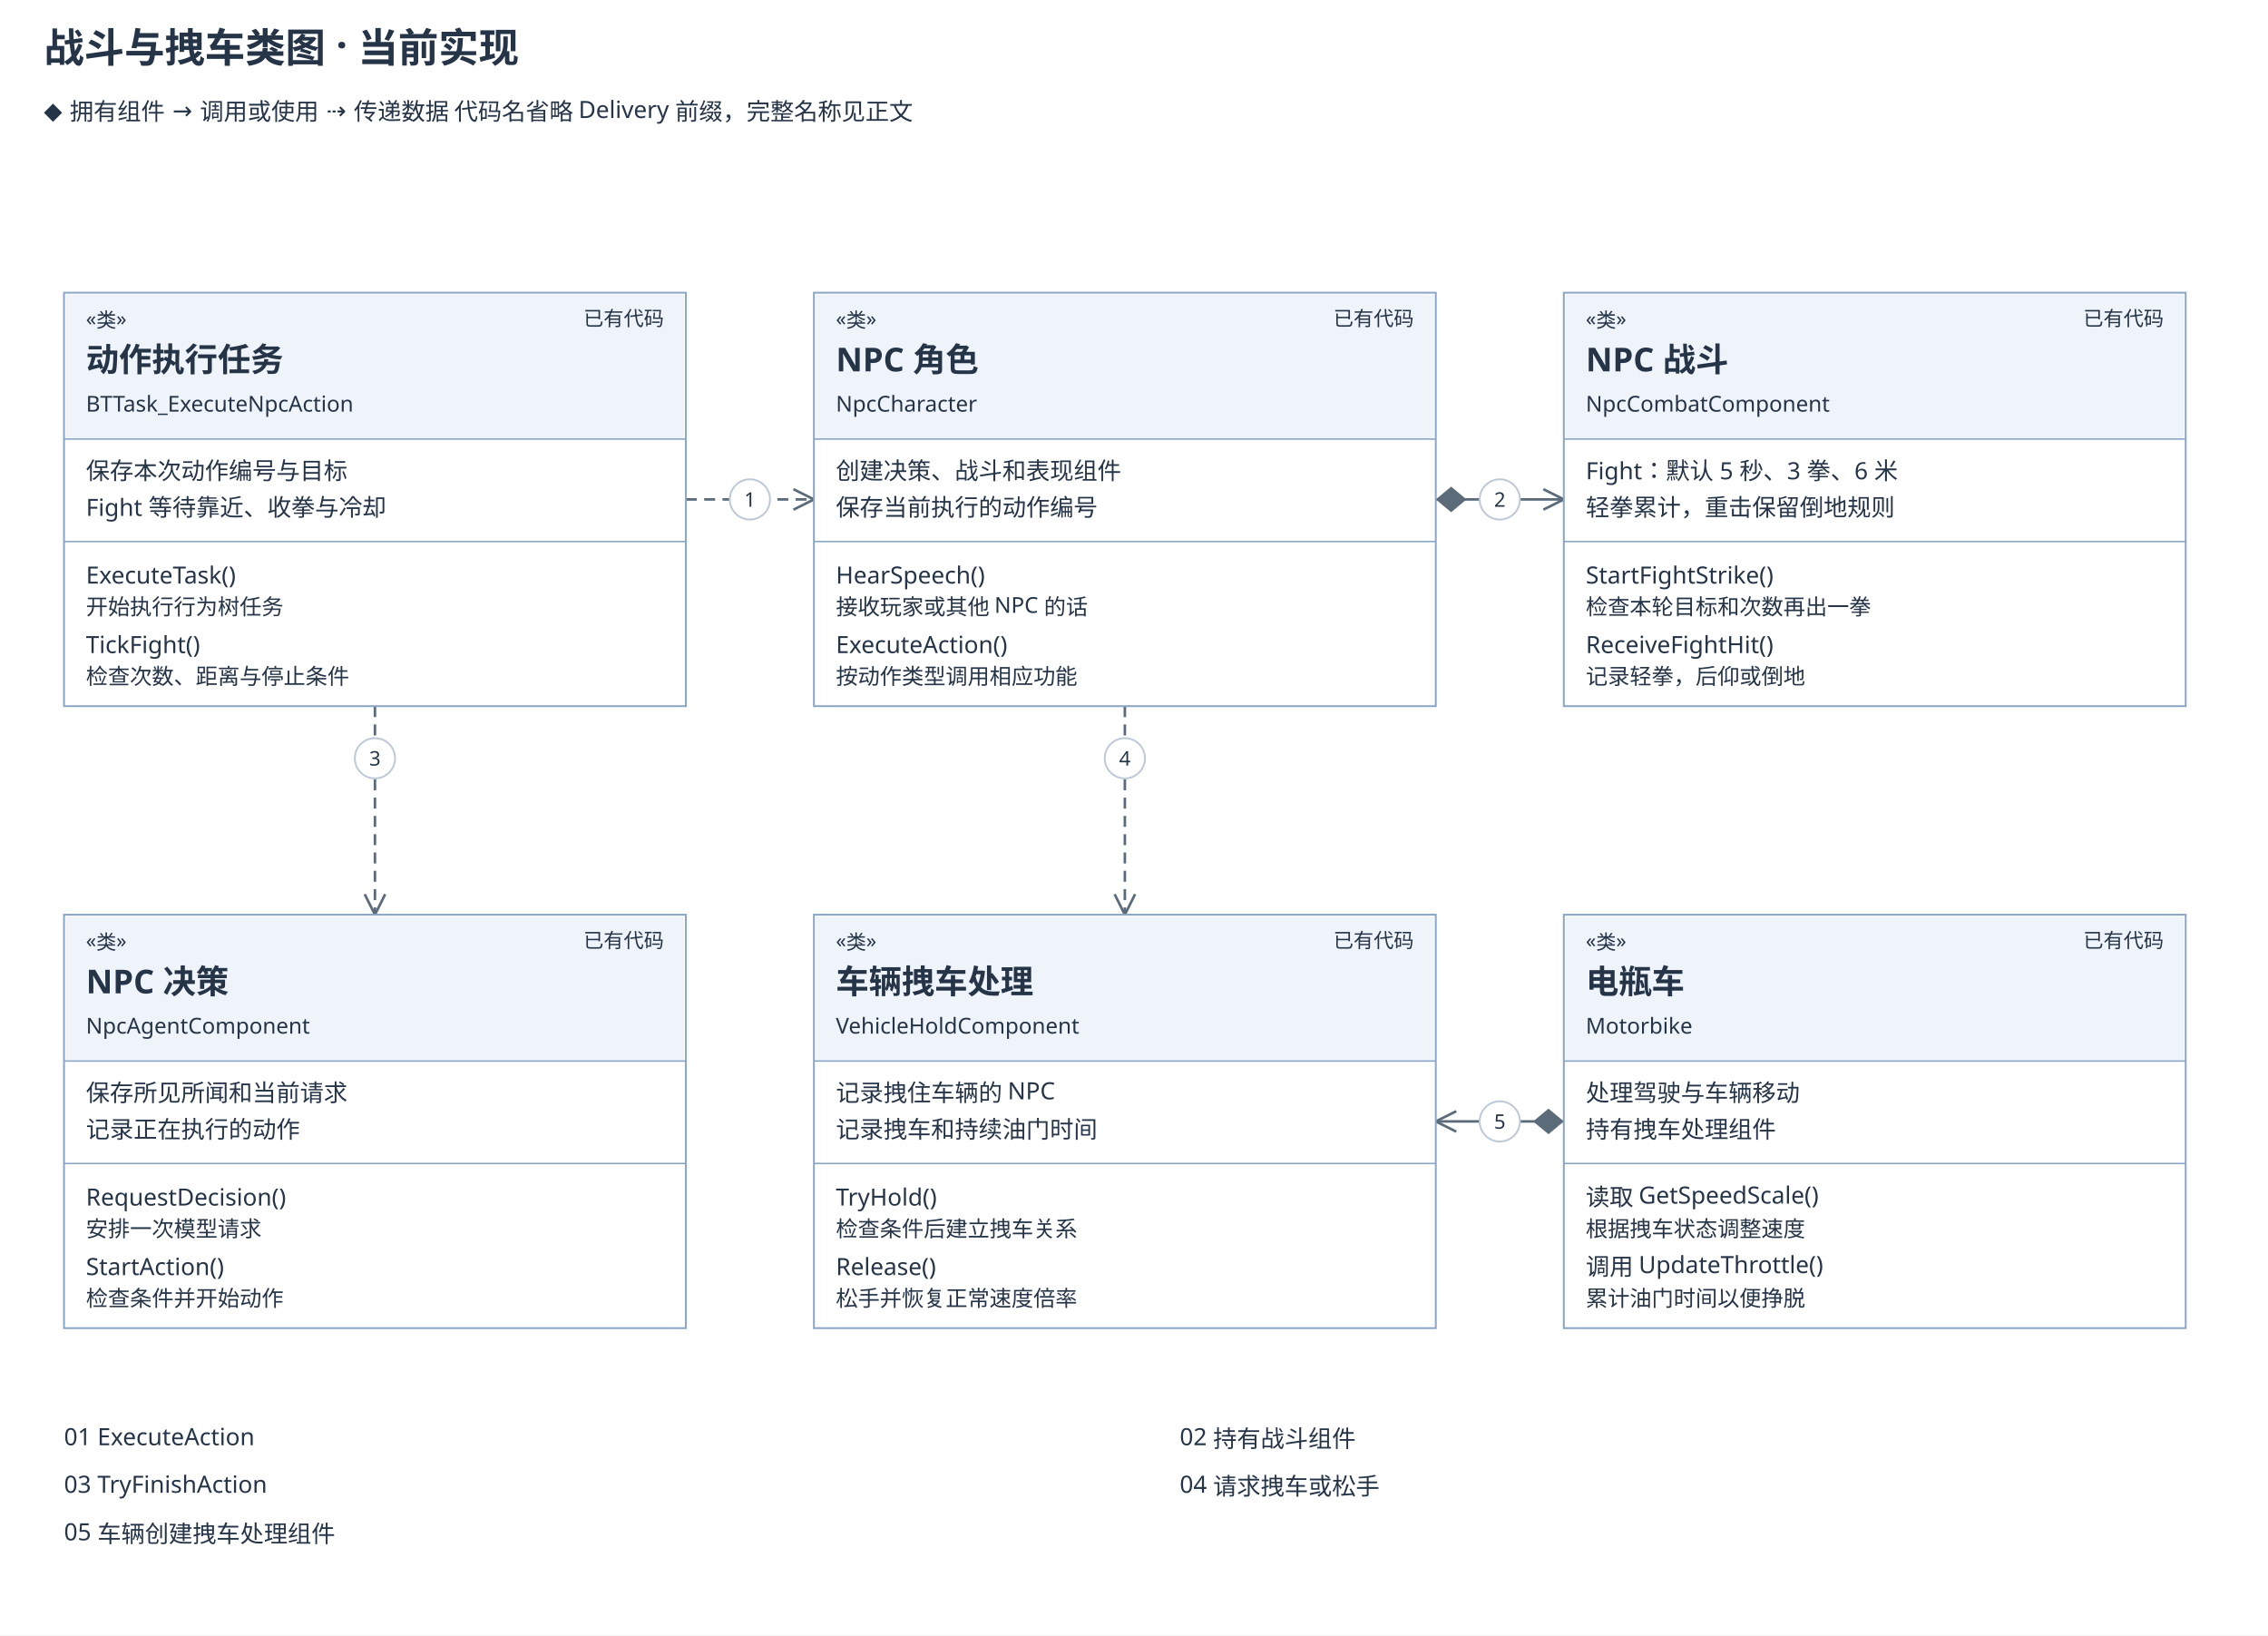
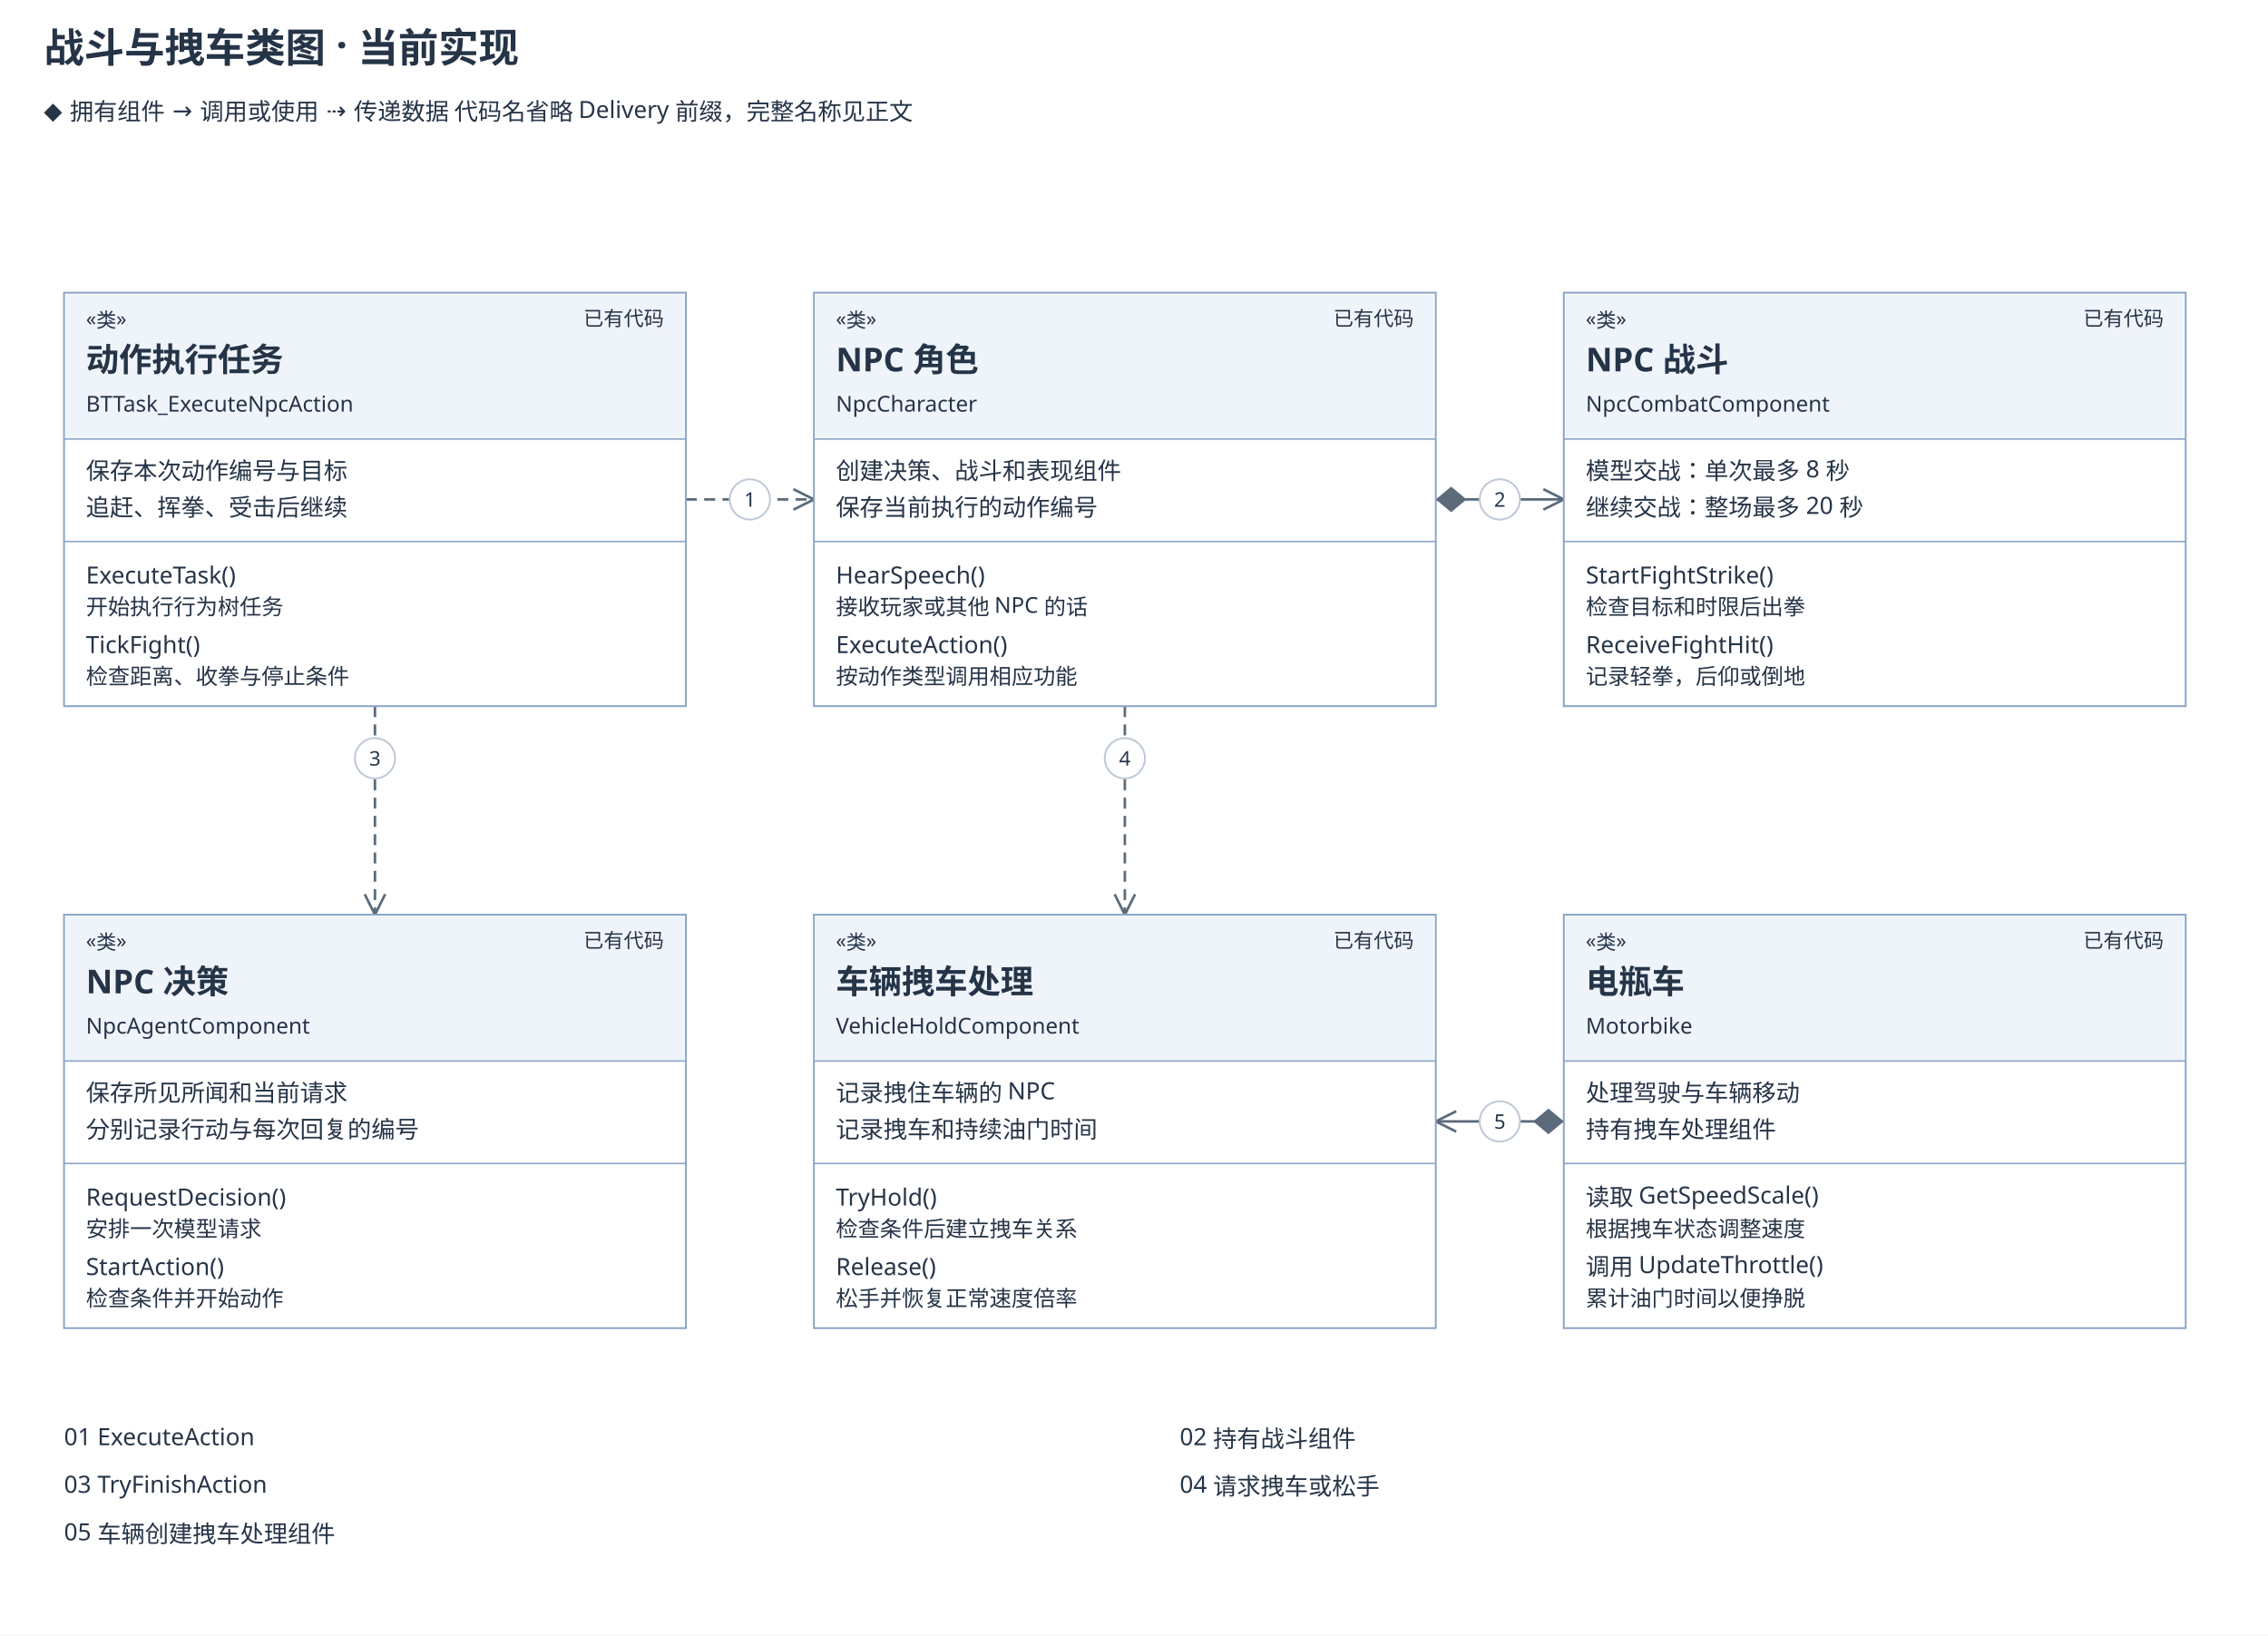
<svg xmlns="http://www.w3.org/2000/svg" width="1240" height="894" viewBox="0 0 1240 894" role="img" aria-label="战斗与拽车类图 · 当前实现">
  <defs>
    <marker id="arrow" markerWidth="10" markerHeight="10" refX="9" refY="5" orient="auto">
      <path d="M1 1 L9 5 L1 9" fill="none" stroke="#5b6b7a" />
    </marker>
    <marker id="diamond" markerWidth="14" markerHeight="12" refX="1" refY="6" orient="auto">
      <path d="M1 6 L7 1 L13 6 L7 11 Z" fill="#5b6b7a" />
    </marker>
  </defs>
  <style>text{font-family:'Segoe UI','Microsoft YaHei',sans-serif;fill:#253447} .edge{fill:none;stroke:#5b6b7a;stroke-width:1.4} .lifeline{stroke:#98a5b2;stroke-dasharray:5 5} </style>
  <rect width="100%" height="100%" fill="#fff" />
  <text x="24" y="34" font-size="22" text-anchor="start" font-weight="600">战斗与拽车类图 · 当前实现</text>
  <text x="24" y="65" font-size="13" text-anchor="start" font-weight="400">◆ 拥有组件   → 调用或使用   ⇢ 传递数据   代码名省略 Delivery 前缀，完整名称见正文</text>
  <polyline class="edge" points="375,273.0 445,273.0" marker-end="url(#arrow)" stroke-dasharray="6 4" />
  <circle cx="410.0" cy="273.0" r="11" fill="white" stroke="#bdc9d7" />
  <text x="410.0" y="277.0" font-size="11" text-anchor="middle" font-weight="400">1</text>
  <polyline class="edge" points="785,273.0 855,273.0" marker-end="url(#arrow)" marker-start="url(#diamond)" />
  <circle cx="820.0" cy="273.0" r="11" fill="white" stroke="#bdc9d7" />
  <text x="820.0" y="277.0" font-size="11" text-anchor="middle" font-weight="400">2</text>
  <polyline class="edge" points="205.0,386 205.0,443.0 205.0,500" marker-end="url(#arrow)" stroke-dasharray="6 4" />
  <circle cx="205.0" cy="414.5" r="11" fill="white" stroke="#bdc9d7" />
  <text x="205.0" y="418.5" font-size="11" text-anchor="middle" font-weight="400">3</text>
  <polyline class="edge" points="615.0,386 615.0,443.0 615.0,500" marker-end="url(#arrow)" stroke-dasharray="6 4" />
  <circle cx="615.0" cy="414.5" r="11" fill="white" stroke="#bdc9d7" />
  <text x="615.0" y="418.5" font-size="11" text-anchor="middle" font-weight="400">4</text>
  <polyline class="edge" points="855,613.0 785,613.0" marker-end="url(#arrow)" marker-start="url(#diamond)" />
  <circle cx="820.0" cy="613.0" r="11" fill="white" stroke="#bdc9d7" />
  <text x="820.0" y="617.0" font-size="11" text-anchor="middle" font-weight="400">5</text>
  <g data-node="UBTTask_DeliveryExecuteNpcAction">
    <rect x="35" y="160" width="340" height="226" fill="white" stroke="#8aa5c6" />
    <path d="M36 161 H374 V240 H36 Z" fill="#eff4fb" />
    <text x="47" y="178" font-size="11" text-anchor="start" font-weight="400">«类»</text>
    <text x="363" y="178" font-size="11" text-anchor="end" font-weight="400">已有代码</text>
    <text x="47" y="203" font-size="18" text-anchor="start" font-weight="600">动作执行任务</text>
    <text x="47" y="225" font-size="12" text-anchor="start" font-weight="400">BTTask_ExecuteNpcAction</text>
    <path d="M35 240 H375 M35 296 H375" stroke="#8aa5c6" stroke-width=".8" />
    <text x="47" y="262" font-size="13" text-anchor="start" font-weight="400">保存本次动作编号与目标</text>
-     <text x="47" y="282" font-size="13" text-anchor="start" font-weight="400">Fight 等待靠近、收拳与冷却</text>
+     <text x="47" y="282" font-size="13" text-anchor="start" font-weight="400">追赶、挥拳、受击后继续</text>
    <text x="47" y="319" font-size="13" text-anchor="start" font-weight="400">ExecuteTask()</text>
    <text x="47" y="336" font-size="12" text-anchor="start" font-weight="400">开始执行行为树任务</text>
    <text x="47" y="357" font-size="13" text-anchor="start" font-weight="400">TickFight()</text>
-     <text x="47" y="374" font-size="12" text-anchor="start" font-weight="400">检查次数、距离与停止条件</text>
+     <text x="47" y="374" font-size="12" text-anchor="start" font-weight="400">检查距离、收拳与停止条件</text>
  </g>
  <g data-node="ADeliveryNpcCharacter">
    <rect x="445" y="160" width="340" height="226" fill="white" stroke="#8aa5c6" />
    <path d="M446 161 H784 V240 H446 Z" fill="#eff4fb" />
    <text x="457" y="178" font-size="11" text-anchor="start" font-weight="400">«类»</text>
    <text x="773" y="178" font-size="11" text-anchor="end" font-weight="400">已有代码</text>
    <text x="457" y="203" font-size="18" text-anchor="start" font-weight="600">NPC 角色</text>
    <text x="457" y="225" font-size="12" text-anchor="start" font-weight="400">NpcCharacter</text>
    <path d="M445 240 H785 M445 296 H785" stroke="#8aa5c6" stroke-width=".8" />
    <text x="457" y="262" font-size="13" text-anchor="start" font-weight="400">创建决策、战斗和表现组件</text>
    <text x="457" y="282" font-size="13" text-anchor="start" font-weight="400">保存当前执行的动作编号</text>
    <text x="457" y="319" font-size="13" text-anchor="start" font-weight="400">HearSpeech()</text>
    <text x="457" y="336" font-size="12" text-anchor="start" font-weight="400">接收玩家或其他 NPC 的话</text>
    <text x="457" y="357" font-size="13" text-anchor="start" font-weight="400">ExecuteAction()</text>
    <text x="457" y="374" font-size="12" text-anchor="start" font-weight="400">按动作类型调用相应功能</text>
  </g>
  <g data-node="UDeliveryNpcCombatComponent">
    <rect x="855" y="160" width="340" height="226" fill="white" stroke="#8aa5c6" />
    <path d="M856 161 H1194 V240 H856 Z" fill="#eff4fb" />
    <text x="867" y="178" font-size="11" text-anchor="start" font-weight="400">«类»</text>
    <text x="1183" y="178" font-size="11" text-anchor="end" font-weight="400">已有代码</text>
    <text x="867" y="203" font-size="18" text-anchor="start" font-weight="600">NPC 战斗</text>
    <text x="867" y="225" font-size="12" text-anchor="start" font-weight="400">NpcCombatComponent</text>
    <path d="M855 240 H1195 M855 296 H1195" stroke="#8aa5c6" stroke-width=".8" />
-     <text x="867" y="262" font-size="13" text-anchor="start" font-weight="400">Fight：默认 5 秒、3 拳、6 米</text>
-     <text x="867" y="282" font-size="13" text-anchor="start" font-weight="400">轻拳累计，重击保留倒地规则</text>
+     <text x="867" y="262" font-size="13" text-anchor="start" font-weight="400">模型交战：单次最多 8 秒</text>
+     <text x="867" y="282" font-size="13" text-anchor="start" font-weight="400">继续交战：整场最多 20 秒</text>
    <text x="867" y="319" font-size="13" text-anchor="start" font-weight="400">StartFightStrike()</text>
-     <text x="867" y="336" font-size="12" text-anchor="start" font-weight="400">检查本轮目标和次数再出一拳</text>
+     <text x="867" y="336" font-size="12" text-anchor="start" font-weight="400">检查目标和时限后出拳</text>
    <text x="867" y="357" font-size="13" text-anchor="start" font-weight="400">ReceiveFightHit()</text>
    <text x="867" y="374" font-size="12" text-anchor="start" font-weight="400">记录轻拳，后仰或倒地</text>
  </g>
  <g data-node="UDeliveryNpcAgentComponent">
    <rect x="35" y="500" width="340" height="226" fill="white" stroke="#8aa5c6" />
    <path d="M36 501 H374 V580 H36 Z" fill="#eff4fb" />
    <text x="47" y="518" font-size="11" text-anchor="start" font-weight="400">«类»</text>
    <text x="363" y="518" font-size="11" text-anchor="end" font-weight="400">已有代码</text>
    <text x="47" y="543" font-size="18" text-anchor="start" font-weight="600">NPC 决策</text>
    <text x="47" y="565" font-size="12" text-anchor="start" font-weight="400">NpcAgentComponent</text>
    <path d="M35 580 H375 M35 636 H375" stroke="#8aa5c6" stroke-width=".8" />
    <text x="47" y="602" font-size="13" text-anchor="start" font-weight="400">保存所见所闻和当前请求</text>
-     <text x="47" y="622" font-size="13" text-anchor="start" font-weight="400">记录正在执行的动作</text>
+     <text x="47" y="622" font-size="13" text-anchor="start" font-weight="400">分别记录行动与每次回复的编号</text>
    <text x="47" y="659" font-size="13" text-anchor="start" font-weight="400">RequestDecision()</text>
    <text x="47" y="676" font-size="12" text-anchor="start" font-weight="400">安排一次模型请求</text>
    <text x="47" y="697" font-size="13" text-anchor="start" font-weight="400">StartAction()</text>
    <text x="47" y="714" font-size="12" text-anchor="start" font-weight="400">检查条件并开始动作</text>
  </g>
  <g data-node="UDeliveryVehicleHoldComponent">
    <rect x="445" y="500" width="340" height="226" fill="white" stroke="#8aa5c6" />
    <path d="M446 501 H784 V580 H446 Z" fill="#eff4fb" />
    <text x="457" y="518" font-size="11" text-anchor="start" font-weight="400">«类»</text>
    <text x="773" y="518" font-size="11" text-anchor="end" font-weight="400">已有代码</text>
    <text x="457" y="543" font-size="18" text-anchor="start" font-weight="600">车辆拽车处理</text>
    <text x="457" y="565" font-size="12" text-anchor="start" font-weight="400">VehicleHoldComponent</text>
    <path d="M445 580 H785 M445 636 H785" stroke="#8aa5c6" stroke-width=".8" />
    <text x="457" y="602" font-size="13" text-anchor="start" font-weight="400">记录拽住车辆的 NPC</text>
    <text x="457" y="622" font-size="13" text-anchor="start" font-weight="400">记录拽车和持续油门时间</text>
    <text x="457" y="659" font-size="13" text-anchor="start" font-weight="400">TryHold()</text>
    <text x="457" y="676" font-size="12" text-anchor="start" font-weight="400">检查条件后建立拽车关系</text>
    <text x="457" y="697" font-size="13" text-anchor="start" font-weight="400">Release()</text>
    <text x="457" y="714" font-size="12" text-anchor="start" font-weight="400">松手并恢复正常速度倍率</text>
  </g>
  <g data-node="ADeliveryMotorbike">
    <rect x="855" y="500" width="340" height="226" fill="white" stroke="#8aa5c6" />
    <path d="M856 501 H1194 V580 H856 Z" fill="#eff4fb" />
    <text x="867" y="518" font-size="11" text-anchor="start" font-weight="400">«类»</text>
    <text x="1183" y="518" font-size="11" text-anchor="end" font-weight="400">已有代码</text>
    <text x="867" y="543" font-size="18" text-anchor="start" font-weight="600">电瓶车</text>
    <text x="867" y="565" font-size="12" text-anchor="start" font-weight="400">Motorbike</text>
    <path d="M855 580 H1195 M855 636 H1195" stroke="#8aa5c6" stroke-width=".8" />
    <text x="867" y="602" font-size="13" text-anchor="start" font-weight="400">处理驾驶与车辆移动</text>
    <text x="867" y="622" font-size="13" text-anchor="start" font-weight="400">持有拽车处理组件</text>
    <text x="867" y="659" font-size="13" text-anchor="start" font-weight="400">读取 GetSpeedScale()</text>
    <text x="867" y="676" font-size="12" text-anchor="start" font-weight="400">根据拽车状态调整速度</text>
    <text x="867" y="697" font-size="13" text-anchor="start" font-weight="400">调用 UpdateThrottle()</text>
    <text x="867" y="714" font-size="12" text-anchor="start" font-weight="400">累计油门时间以便挣脱</text>
  </g>
  <text x="35" y="790" font-size="13" text-anchor="start" font-weight="400">01  ExecuteAction</text>
  <text x="645" y="790" font-size="13" text-anchor="start" font-weight="400">02  持有战斗组件</text>
  <text x="35" y="816" font-size="13" text-anchor="start" font-weight="400">03  TryFinishAction</text>
  <text x="645" y="816" font-size="13" text-anchor="start" font-weight="400">04  请求拽车或松手</text>
  <text x="35" y="842" font-size="13" text-anchor="start" font-weight="400">05  车辆创建拽车处理组件</text>
</svg>
